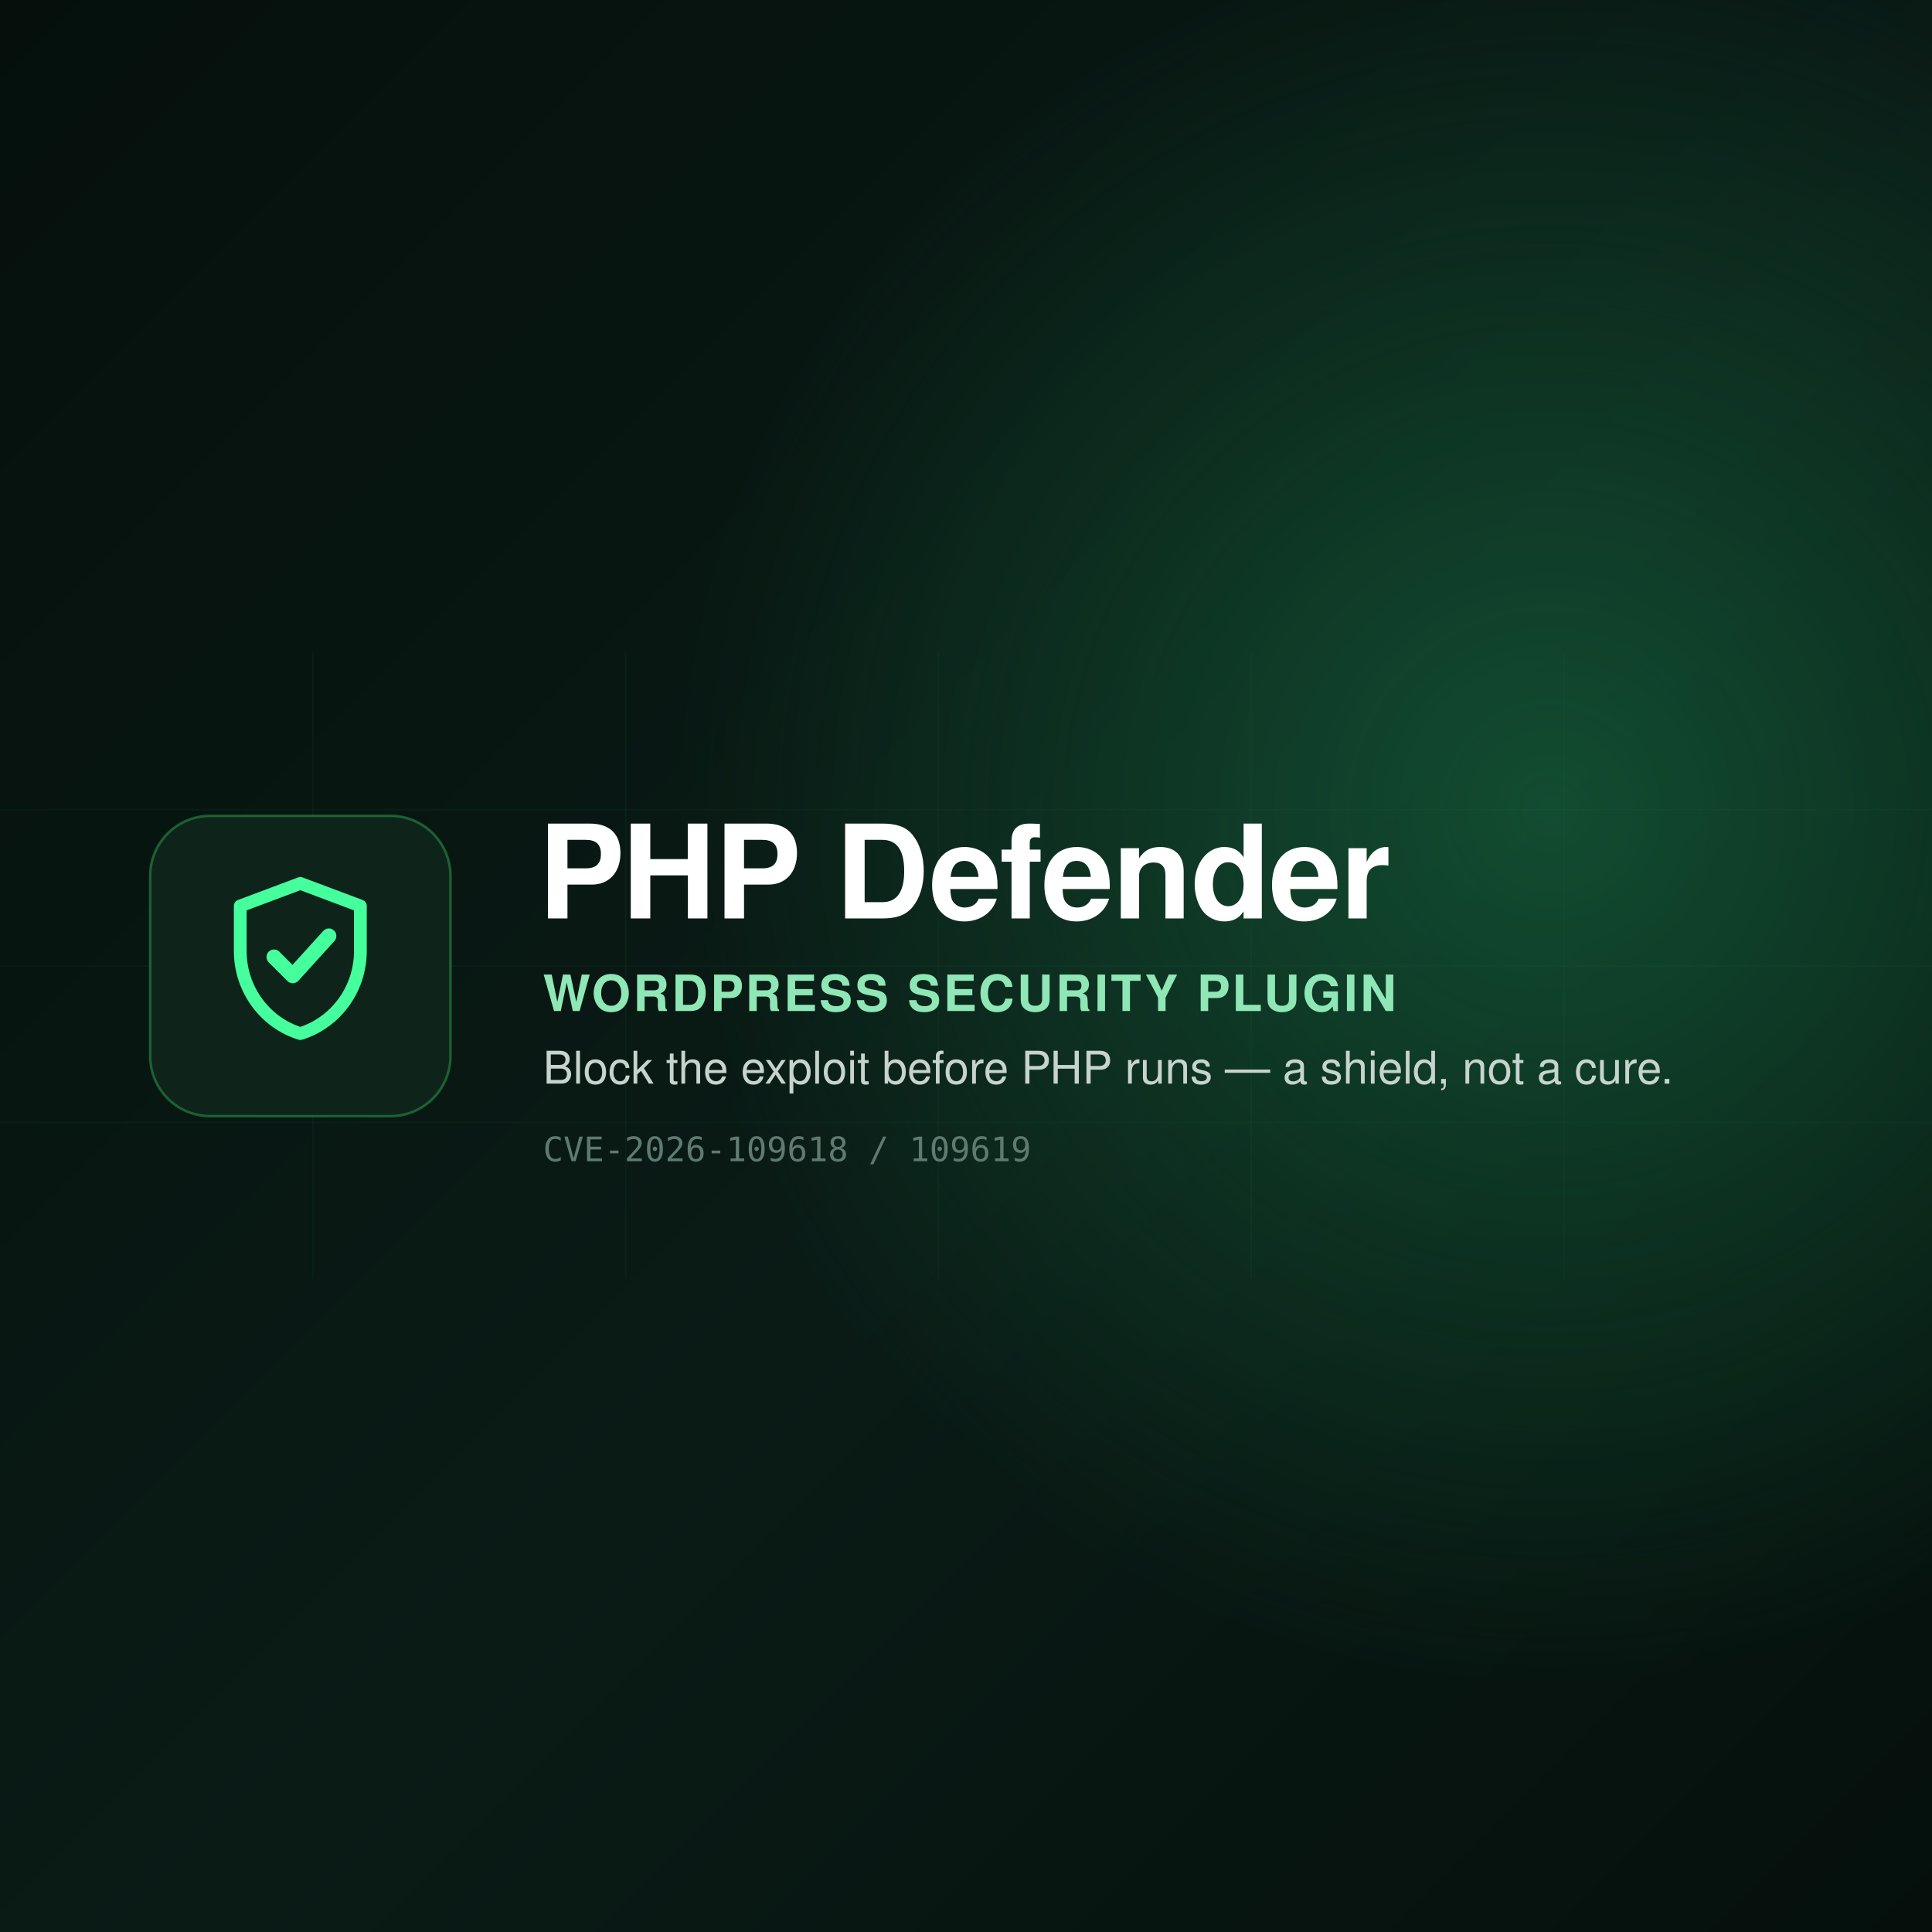
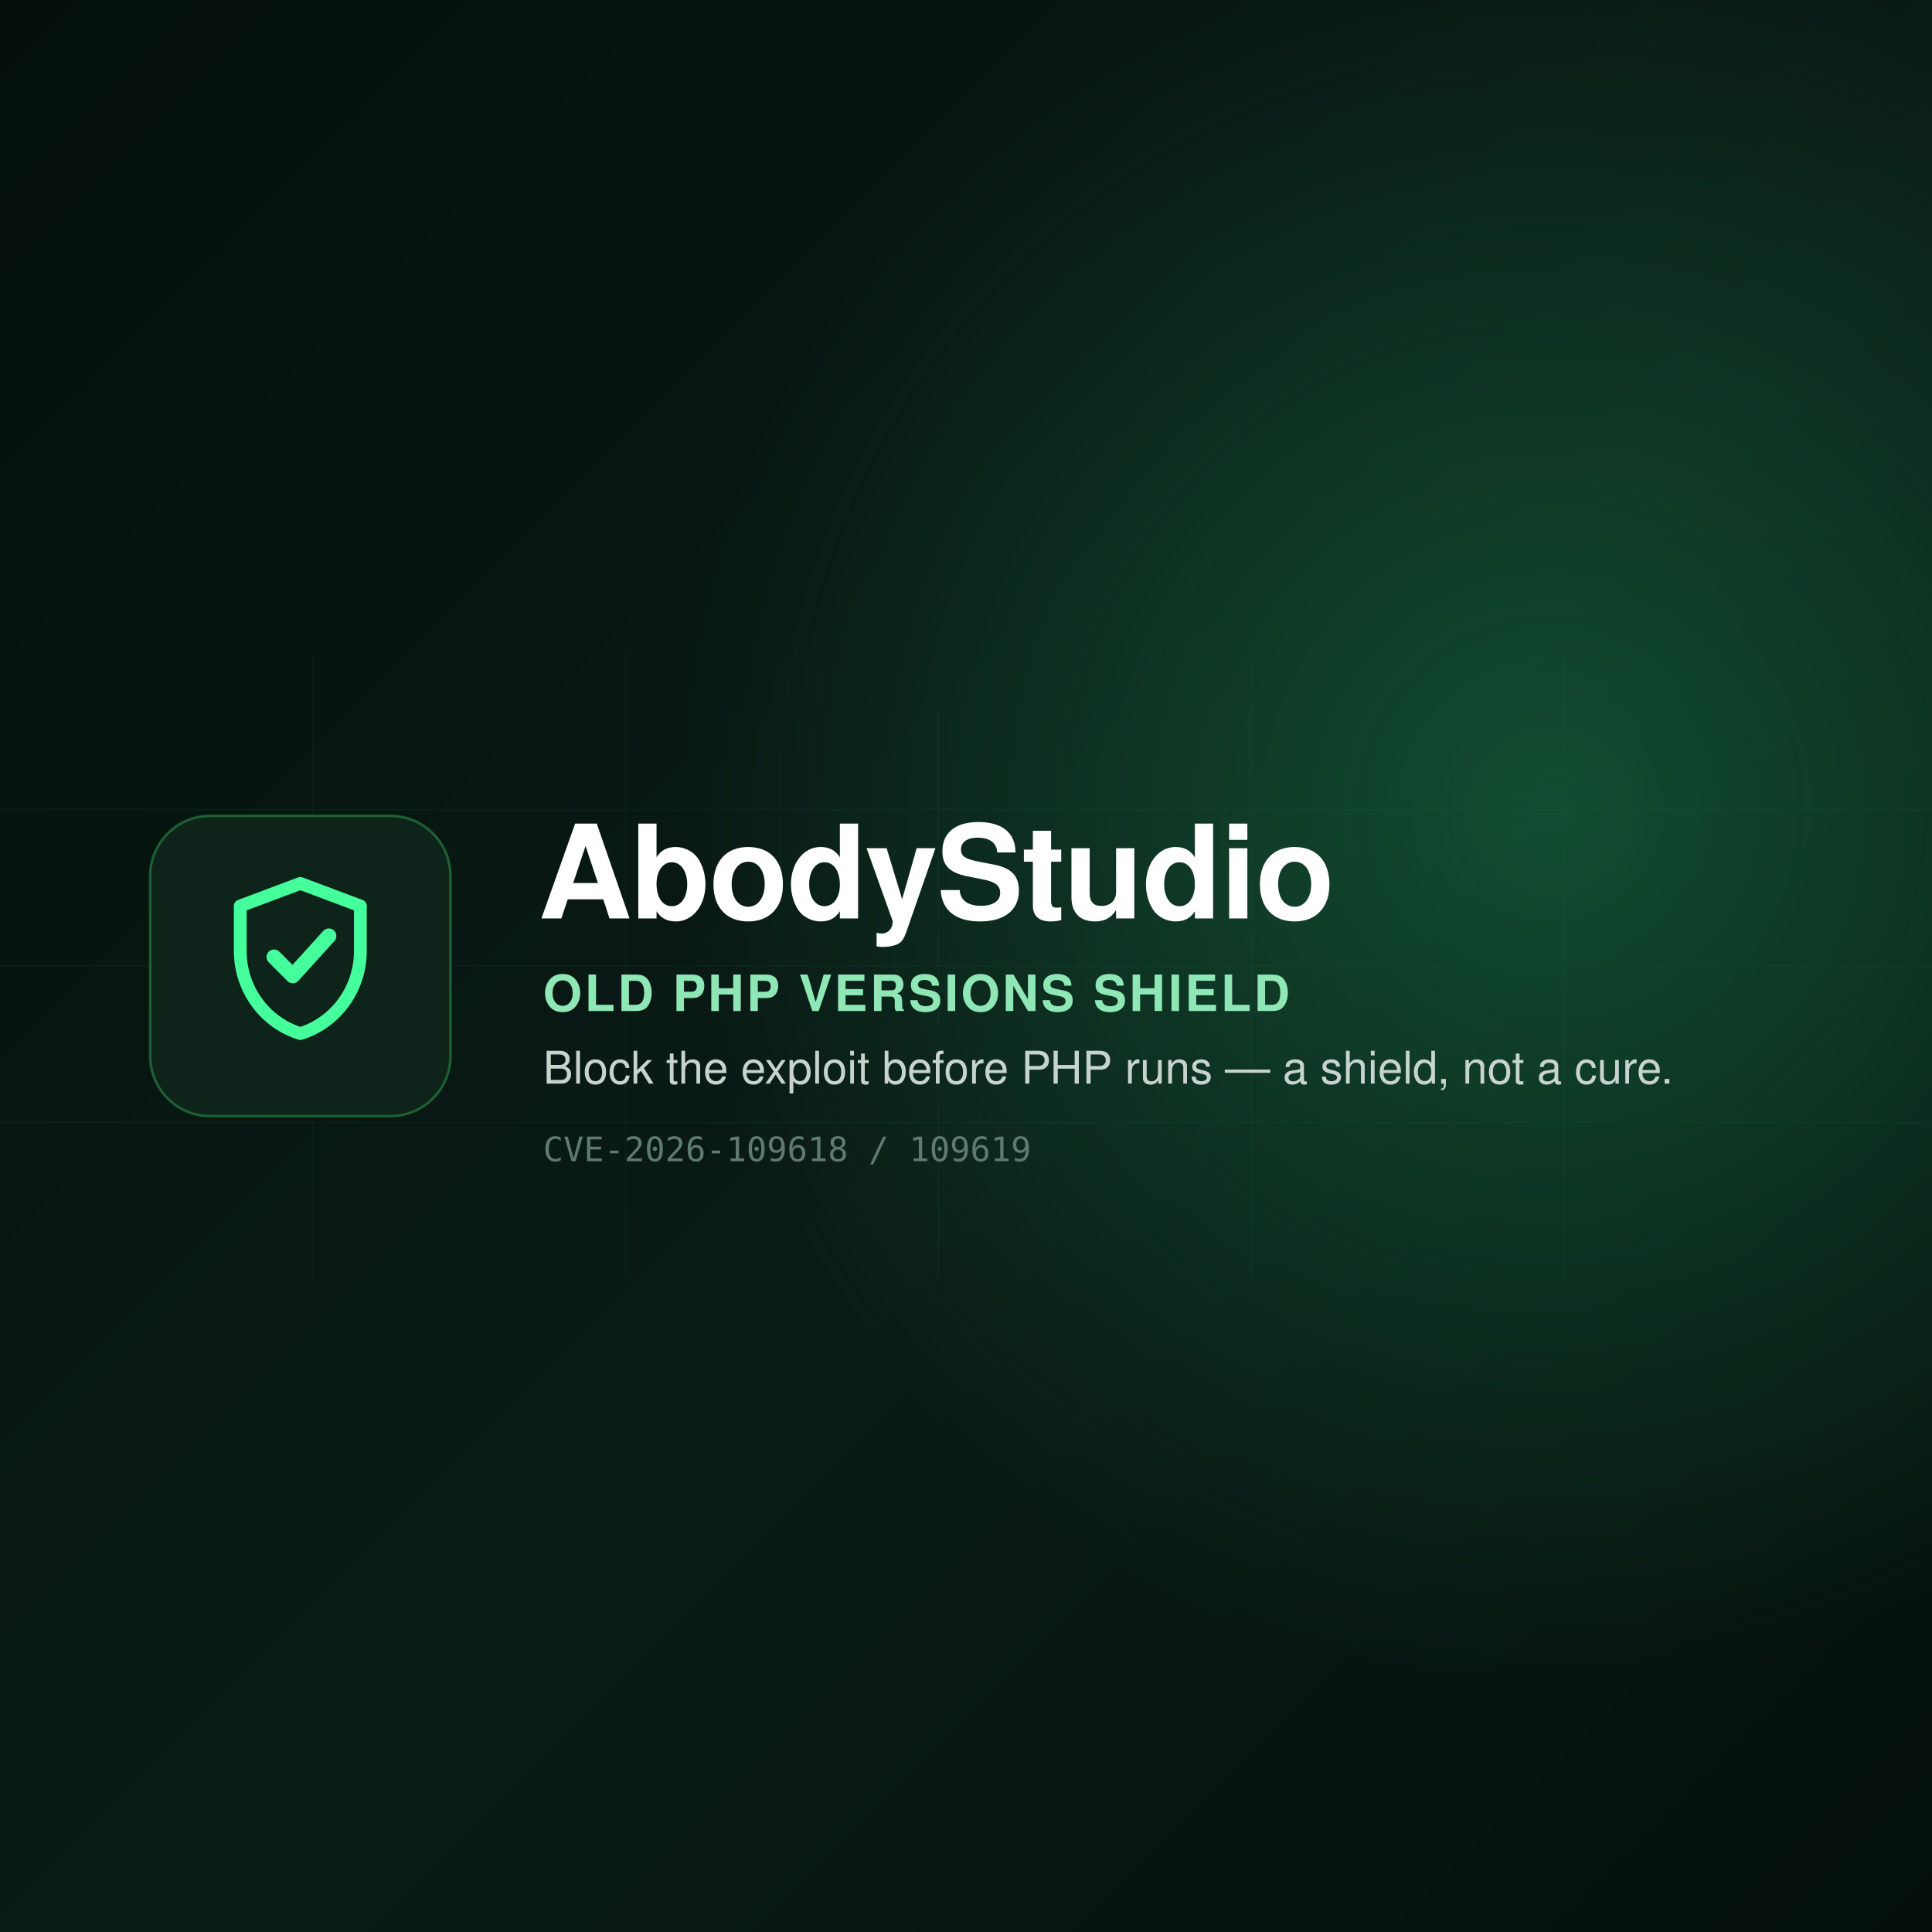
<svg xmlns="http://www.w3.org/2000/svg" viewBox="0 0 1544 1544" width="1544" height="1544" font-family="Helvetica, Arial, sans-serif">
  <defs>
    <linearGradient id="bg" x1="0" y1="0" x2="1" y2="1">
      <stop offset="0%" stop-color="#05100c" />
      <stop offset="55%" stop-color="#0a1b16" />
      <stop offset="100%" stop-color="#05100c" />
    </linearGradient>
    <radialGradient id="glow" cx="80%" cy="42%" r="45%">
      <stop offset="0%" stop-color="#1a7f4d" stop-opacity="0.5" />
      <stop offset="100%" stop-color="#1a7f4d" stop-opacity="0" />
    </radialGradient>
  </defs>
  <rect width="1544" height="1544" fill="url(#bg)" />
  <rect width="1544" height="1544" fill="url(#glow)" />
  <g transform="translate(0,522)">
    <g stroke="#1a7f4d" stroke-opacity="0.10" stroke-width="1">
      <path d="M0 125 H1544 M0 250 H1544 M0 375 H1544" />
      <path d="M250 0 V500 M500 0 V500 M750 0 V500 M1000 0 V500 M1250 0 V500" />
    </g>
    <g transform="translate(120,130)">
      <rect x="0" y="0" width="240" height="240" rx="48" fill="#0e241b" stroke="#2ea44f" stroke-opacity="0.5" stroke-width="2" />
      <g transform="translate(48,42) scale(6)">
        <path d="M12 2 L4 5 V11 C4 16.2 7.4 20.6 12 22 C16.6 20.6 20 16.2 20 11 V5 Z" fill="none" stroke="#45ff9d" stroke-width="1.7" stroke-linejoin="round" />
        <path d="M8.5 11.8 L11 14.3 L15.8 9" fill="none" stroke="#45ff9d" stroke-width="2" stroke-linecap="round" stroke-linejoin="round" />
      </g>
    </g>
-     <text x="430" y="212" fill="#ffffff" font-size="104" font-weight="700" letter-spacing="-1">PHP Defender</text>
-     <text x="434" y="286" fill="#8fe7b6" font-size="40" font-weight="600" letter-spacing="2">WORDPRESS SECURITY PLUGIN</text>
+     <text x="430" y="212" fill="#ffffff" font-size="104" font-weight="700" letter-spacing="-1">AbodyStudio</text>
+     <text x="434" y="286" fill="#8fe7b6" font-size="40" font-weight="600" letter-spacing="2">OLD PHP VERSIONS SHIELD</text>
    <text x="434" y="344" fill="#c7d3cd" font-size="36" font-weight="400">Block the exploit before PHP runs — a shield, not a cure.</text>
    <text x="434" y="406" fill="#5f7a70" font-size="27" font-weight="400" font-family="Menlo, monospace">CVE-2026-109618 / 109619</text>
  </g>
</svg>
